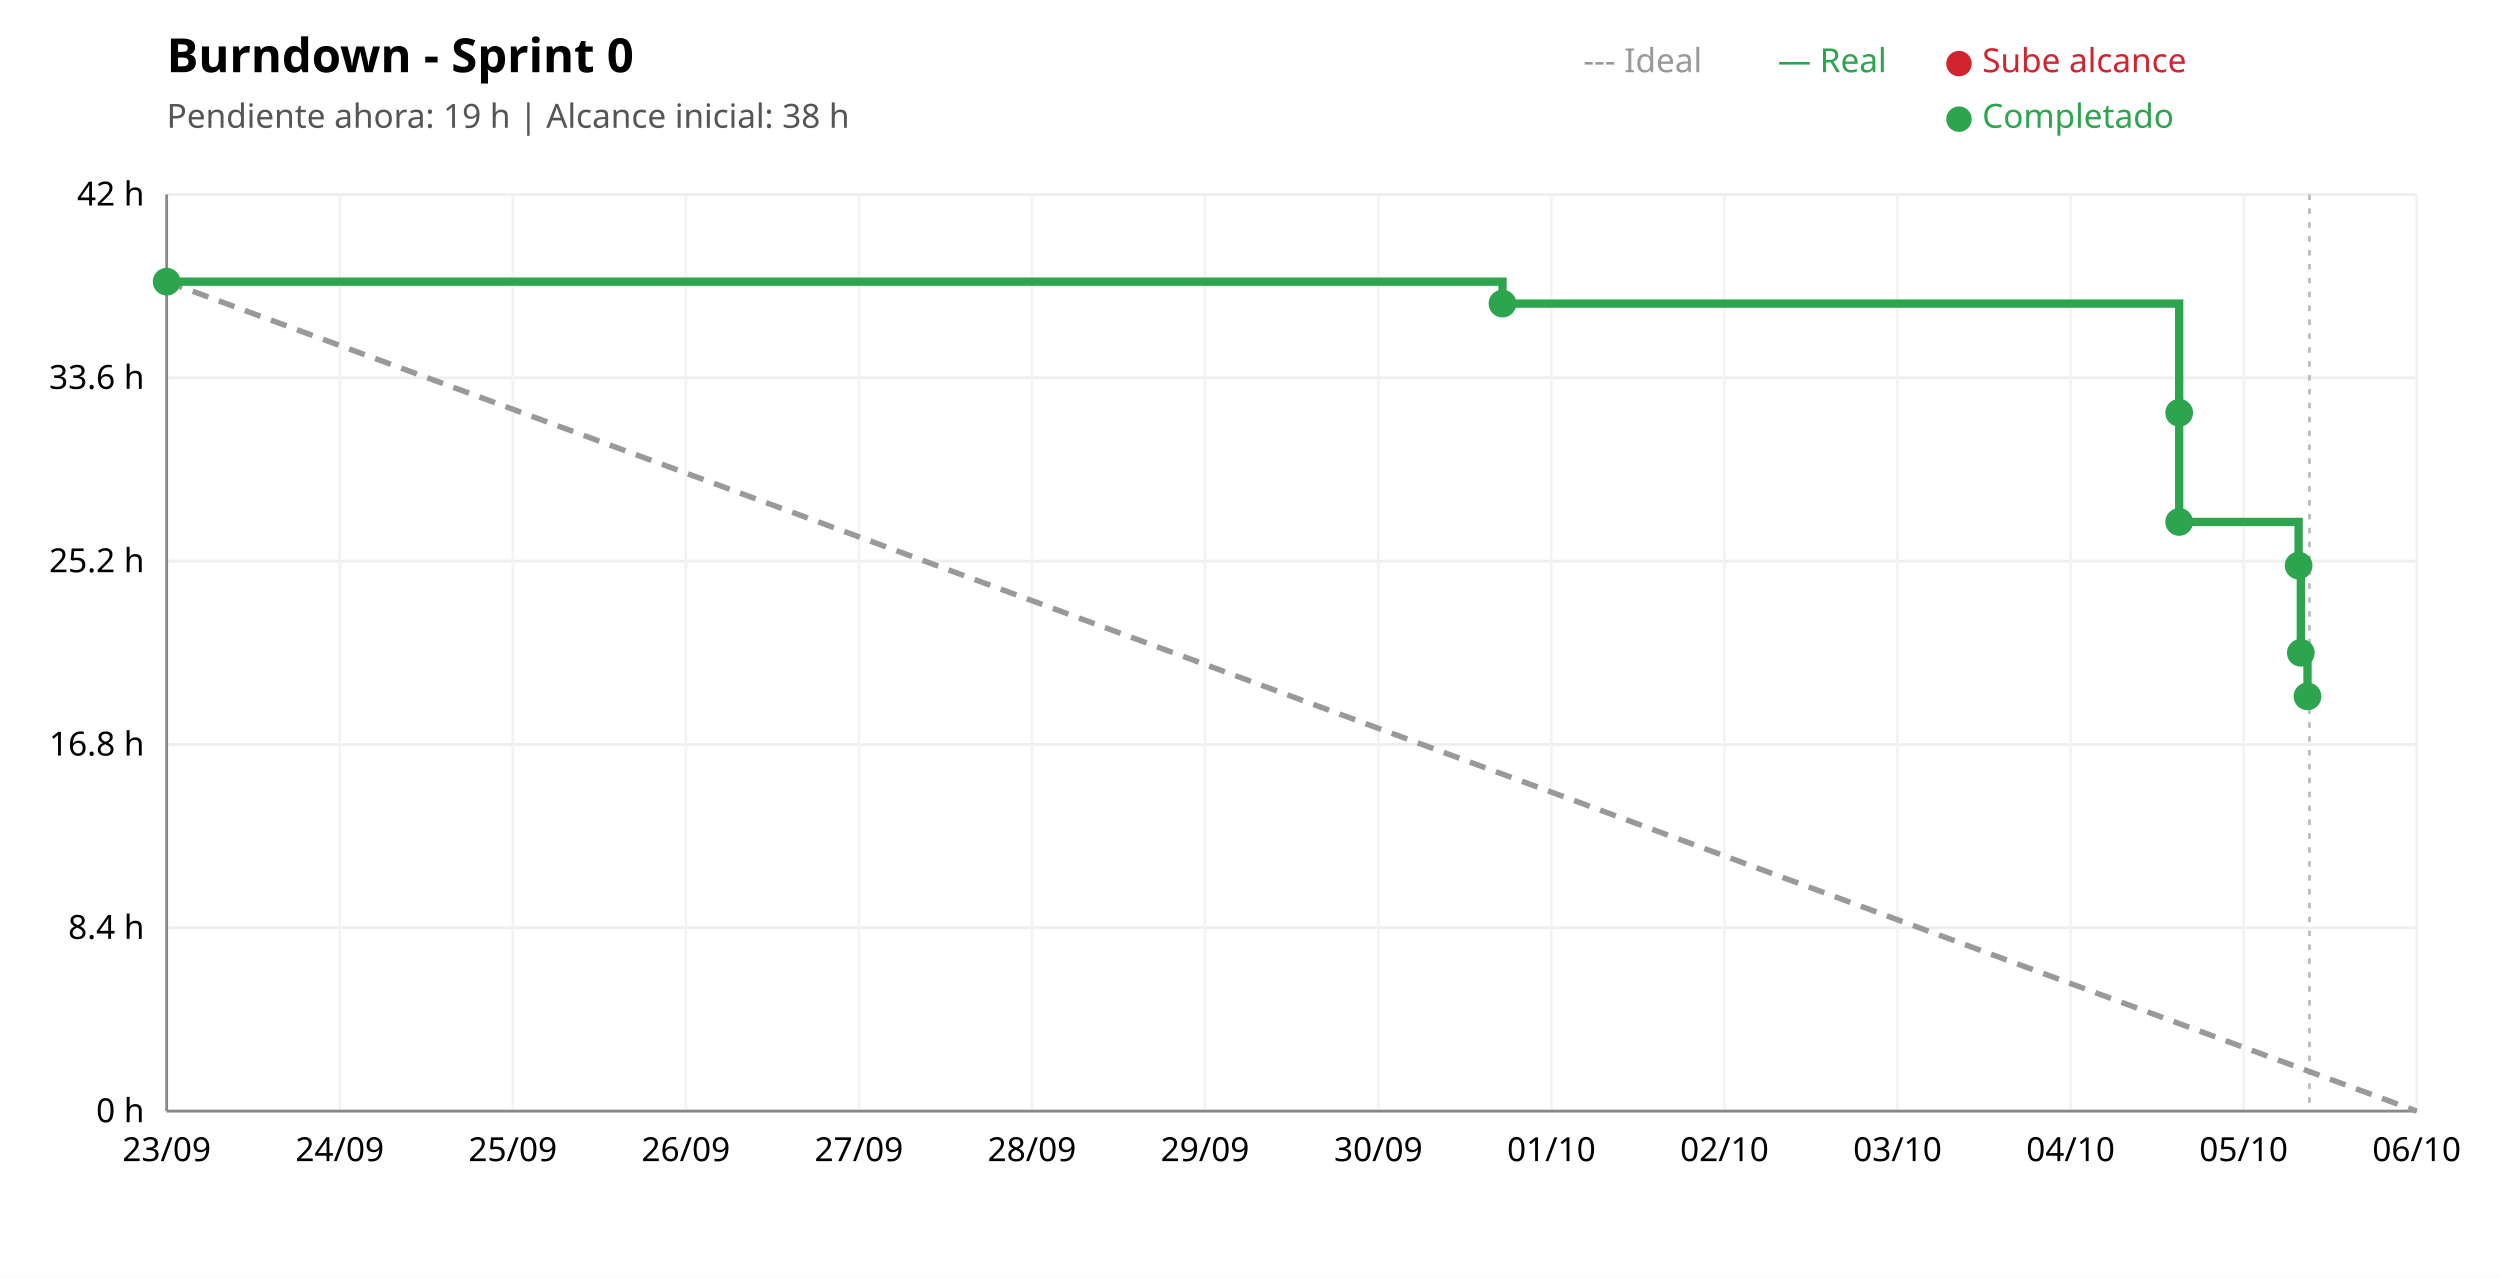
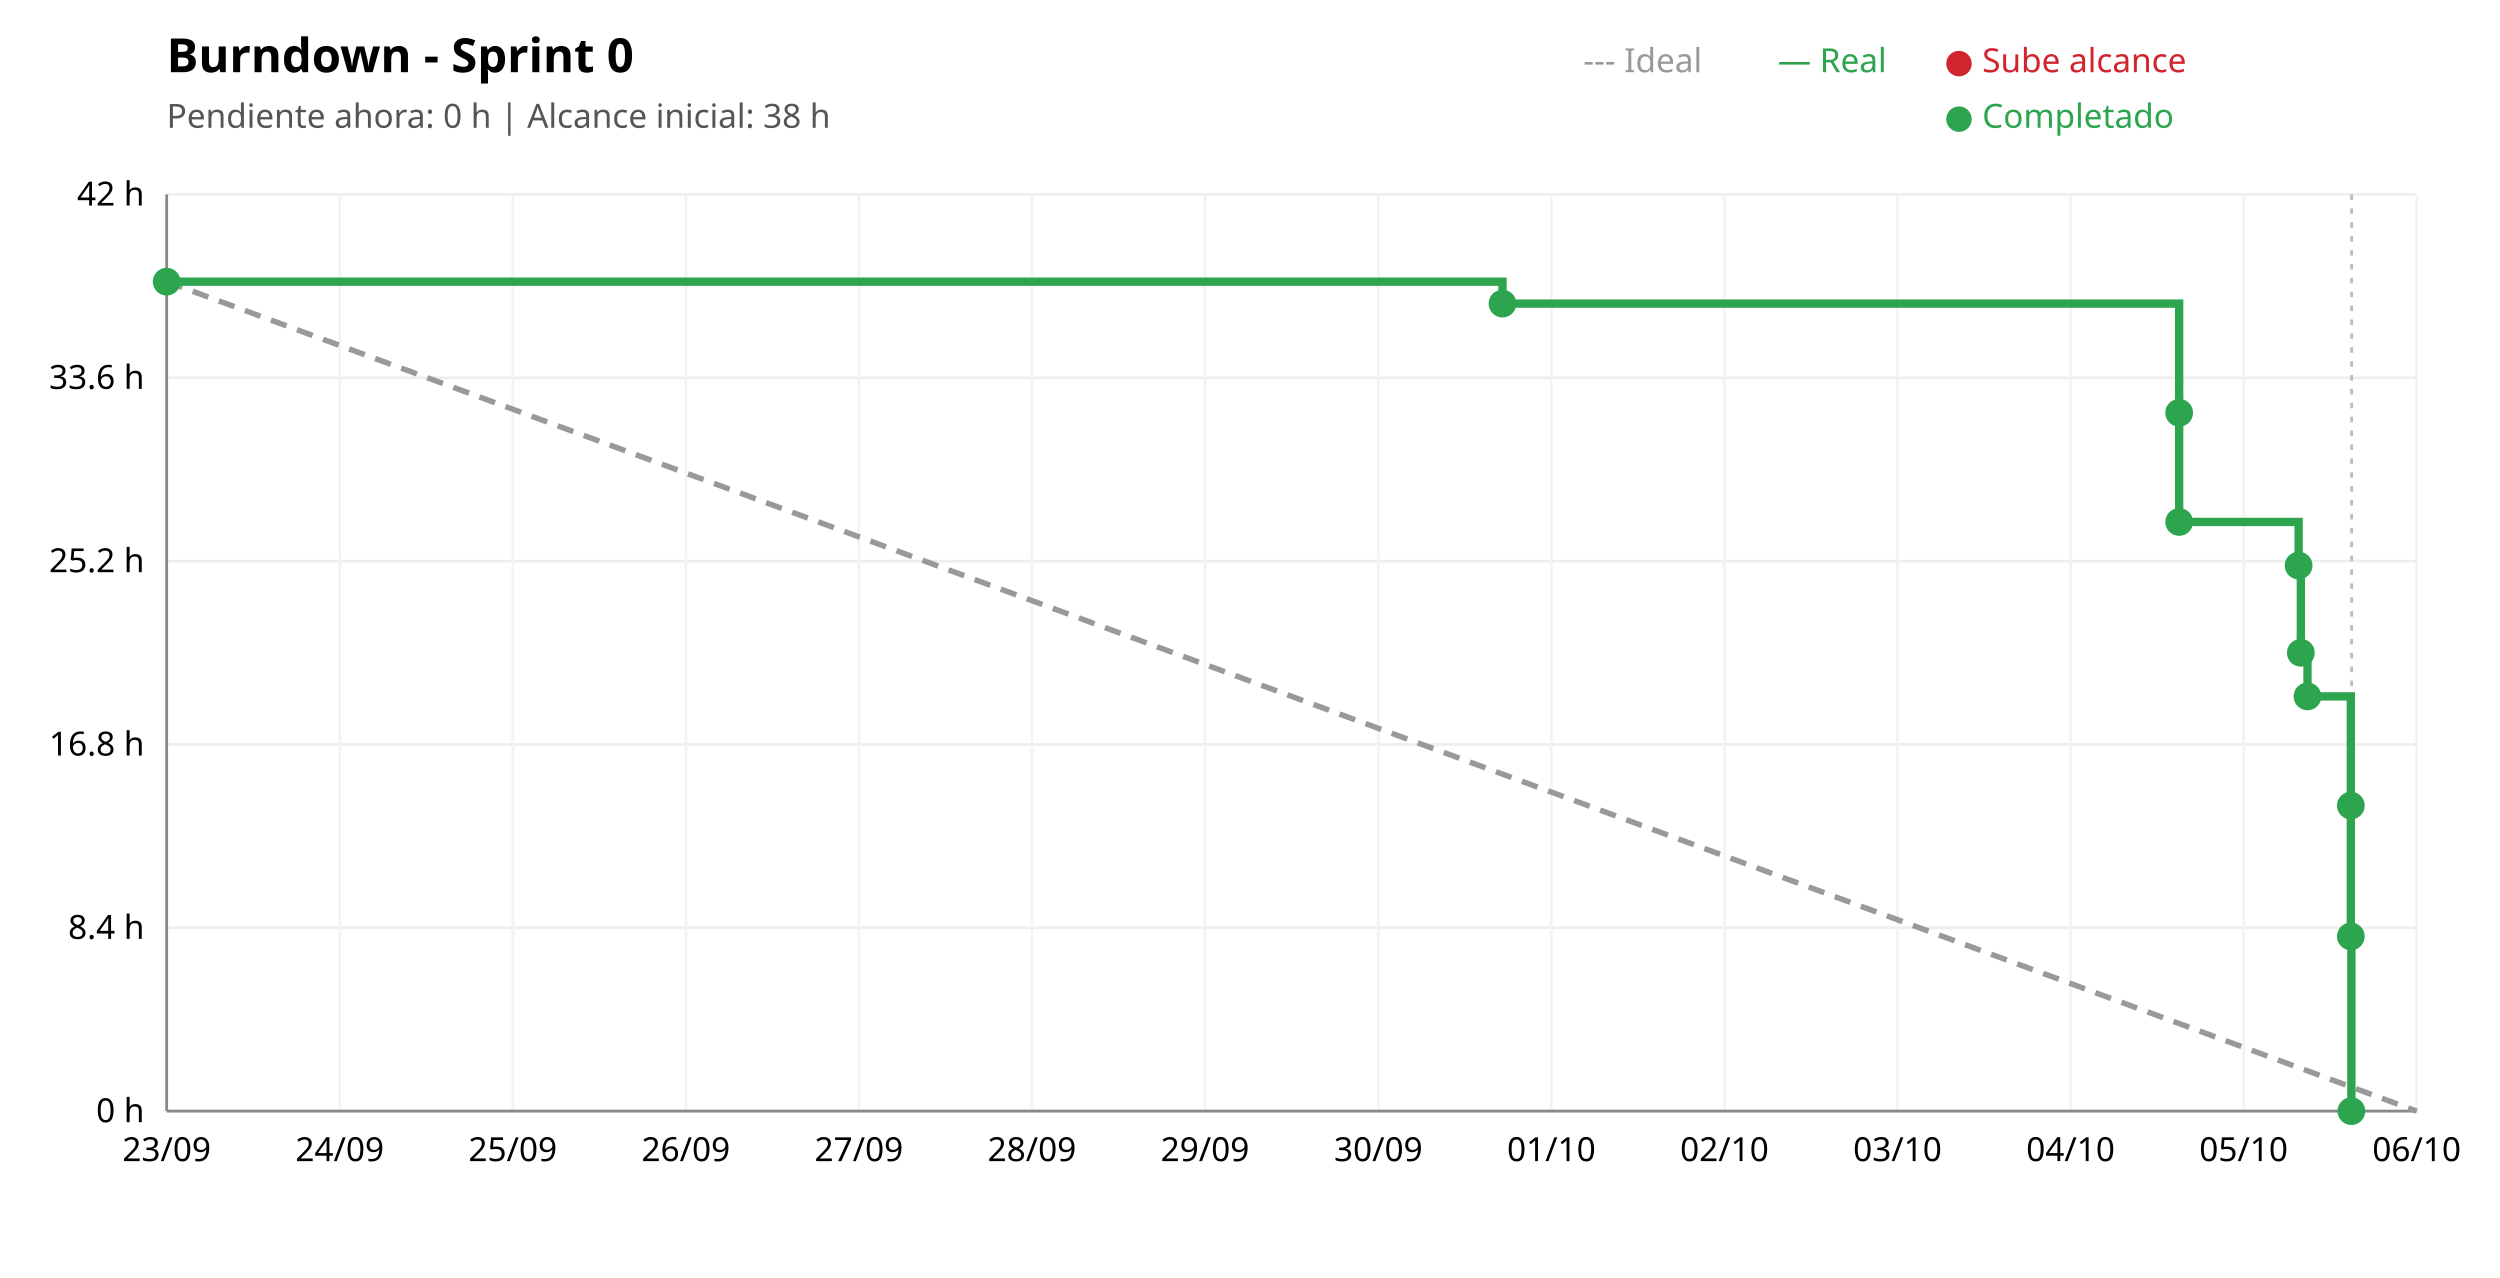
<svg xmlns="http://www.w3.org/2000/svg" width="900" height="460" font-family="sans-serif" font-size="12">
  <rect width="100%" height="100%" fill="white" />
  <text x="60" y="26" font-size="17" font-weight="bold">Burndown - Sprint 0</text>
-   <text x="60" y="46" fill="#555">Pendiente ahora: 19 h  |  Alcance inicial: 38 h</text>
+   <text x="60" y="46" fill="#555">Pendiente ahora: 0 h  |  Alcance inicial: 38 h</text>
  <line x1="60" y1="400.0" x2="870" y2="400.0" stroke="#eee" />
  <text x="52" y="404.0" text-anchor="end">0 h</text>
  <line x1="60" y1="334.0" x2="870" y2="334.0" stroke="#eee" />
  <text x="52" y="338.0" text-anchor="end">8.4 h</text>
  <line x1="60" y1="268.0" x2="870" y2="268.0" stroke="#eee" />
  <text x="52" y="272.0" text-anchor="end">16.8 h</text>
  <line x1="60" y1="202.0" x2="870" y2="202.0" stroke="#eee" />
  <text x="52" y="206.0" text-anchor="end">25.2 h</text>
  <line x1="60" y1="136.0" x2="870" y2="136.0" stroke="#eee" />
  <text x="52" y="140.0" text-anchor="end">33.6 h</text>
  <line x1="60" y1="70.0" x2="870" y2="70.0" stroke="#eee" />
  <text x="52" y="74.0" text-anchor="end">42 h</text>
  <line x1="60.0" y1="70" x2="60.0" y2="400" stroke="#f3f3f3" />
  <text x="60.0" y="418" text-anchor="middle">23/09</text>
  <line x1="122.3" y1="70" x2="122.3" y2="400" stroke="#f3f3f3" />
  <text x="122.3" y="418" text-anchor="middle">24/09</text>
  <line x1="184.6" y1="70" x2="184.6" y2="400" stroke="#f3f3f3" />
  <text x="184.6" y="418" text-anchor="middle">25/09</text>
  <line x1="246.9" y1="70" x2="246.9" y2="400" stroke="#f3f3f3" />
  <text x="246.9" y="418" text-anchor="middle">26/09</text>
  <line x1="309.2" y1="70" x2="309.2" y2="400" stroke="#f3f3f3" />
  <text x="309.2" y="418" text-anchor="middle">27/09</text>
  <line x1="371.5" y1="70" x2="371.5" y2="400" stroke="#f3f3f3" />
  <text x="371.5" y="418" text-anchor="middle">28/09</text>
  <line x1="433.8" y1="70" x2="433.8" y2="400" stroke="#f3f3f3" />
  <text x="433.8" y="418" text-anchor="middle">29/09</text>
  <line x1="496.2" y1="70" x2="496.2" y2="400" stroke="#f3f3f3" />
  <text x="496.2" y="418" text-anchor="middle">30/09</text>
  <line x1="558.5" y1="70" x2="558.5" y2="400" stroke="#f3f3f3" />
  <text x="558.5" y="418" text-anchor="middle">01/10</text>
  <line x1="620.8" y1="70" x2="620.8" y2="400" stroke="#f3f3f3" />
  <text x="620.8" y="418" text-anchor="middle">02/10</text>
  <line x1="683.1" y1="70" x2="683.1" y2="400" stroke="#f3f3f3" />
  <text x="683.1" y="418" text-anchor="middle">03/10</text>
  <line x1="745.4" y1="70" x2="745.4" y2="400" stroke="#f3f3f3" />
  <text x="745.4" y="418" text-anchor="middle">04/10</text>
  <line x1="807.7" y1="70" x2="807.7" y2="400" stroke="#f3f3f3" />
  <text x="807.7" y="418" text-anchor="middle">05/10</text>
  <line x1="870.0" y1="70" x2="870.0" y2="400" stroke="#f3f3f3" />
  <text x="870.0" y="418" text-anchor="middle">06/10</text>
  <line x1="60" y1="400" x2="870" y2="400" stroke="#888" />
  <line x1="60" y1="70" x2="60" y2="400" stroke="#888" />
-   <line x1="831.4" y1="70" x2="831.4" y2="400" stroke="#bbb" stroke-dasharray="2 3" />
+   <line x1="846.6" y1="70" x2="846.6" y2="400" stroke="#bbb" stroke-dasharray="2 3" />
  <polyline points="60.0,101.4 870.0,400.0" fill="none" stroke="#999" stroke-dasharray="6 4" stroke-width="2" />
-   <polyline points="60.0,101.4 540.9,101.4 540.9,109.3 784.5,109.3 784.5,148.6 784.5,148.6 784.5,187.9 827.5,187.9 827.5,203.6 828.3,203.6 828.3,235.0 830.7,235.0 830.7,250.7 831.4,250.7" fill="none" stroke="#2da44e" stroke-width="3" />
+   <polyline points="60.0,101.4 540.9,101.4 540.9,109.3 784.5,109.3 784.5,148.6 784.5,148.6 784.5,187.9 827.5,187.9 827.5,203.6 828.3,203.6 828.3,235.0 830.7,235.0 830.7,250.7 846.3,250.7 846.3,290.0 846.3,290.0 846.3,337.1 846.5,337.1 846.5,400.0 846.6,400.0" fill="none" stroke="#2da44e" stroke-width="3" />
  <circle cx="540.9" cy="109.3" r="5" fill="#2da44e" />
  <circle cx="784.5" cy="148.6" r="5" fill="#2da44e" />
  <circle cx="784.5" cy="187.9" r="5" fill="#2da44e" />
  <circle cx="827.5" cy="203.6" r="5" fill="#2da44e" />
  <circle cx="828.3" cy="235.0" r="5" fill="#2da44e" />
  <circle cx="830.7" cy="250.7" r="5" fill="#2da44e" />
+   <circle cx="846.3" cy="290.0" r="5" fill="#2da44e" />
+   <circle cx="846.3" cy="337.1" r="5" fill="#2da44e" />
+   <circle cx="846.5" cy="400.0" r="5" fill="#2da44e" />
  <circle cx="60.0" cy="101.4" r="5" fill="#2da44e" />
  <text x="570" y="26" fill="#999">--- Ideal</text>
  <text x="640" y="26" fill="#2da44e">— Real</text>
  <text x="700" y="26" fill="#d1242f">● Sube alcance</text>
  <text x="700" y="46" fill="#2da44e">● Completado</text>
</svg>
